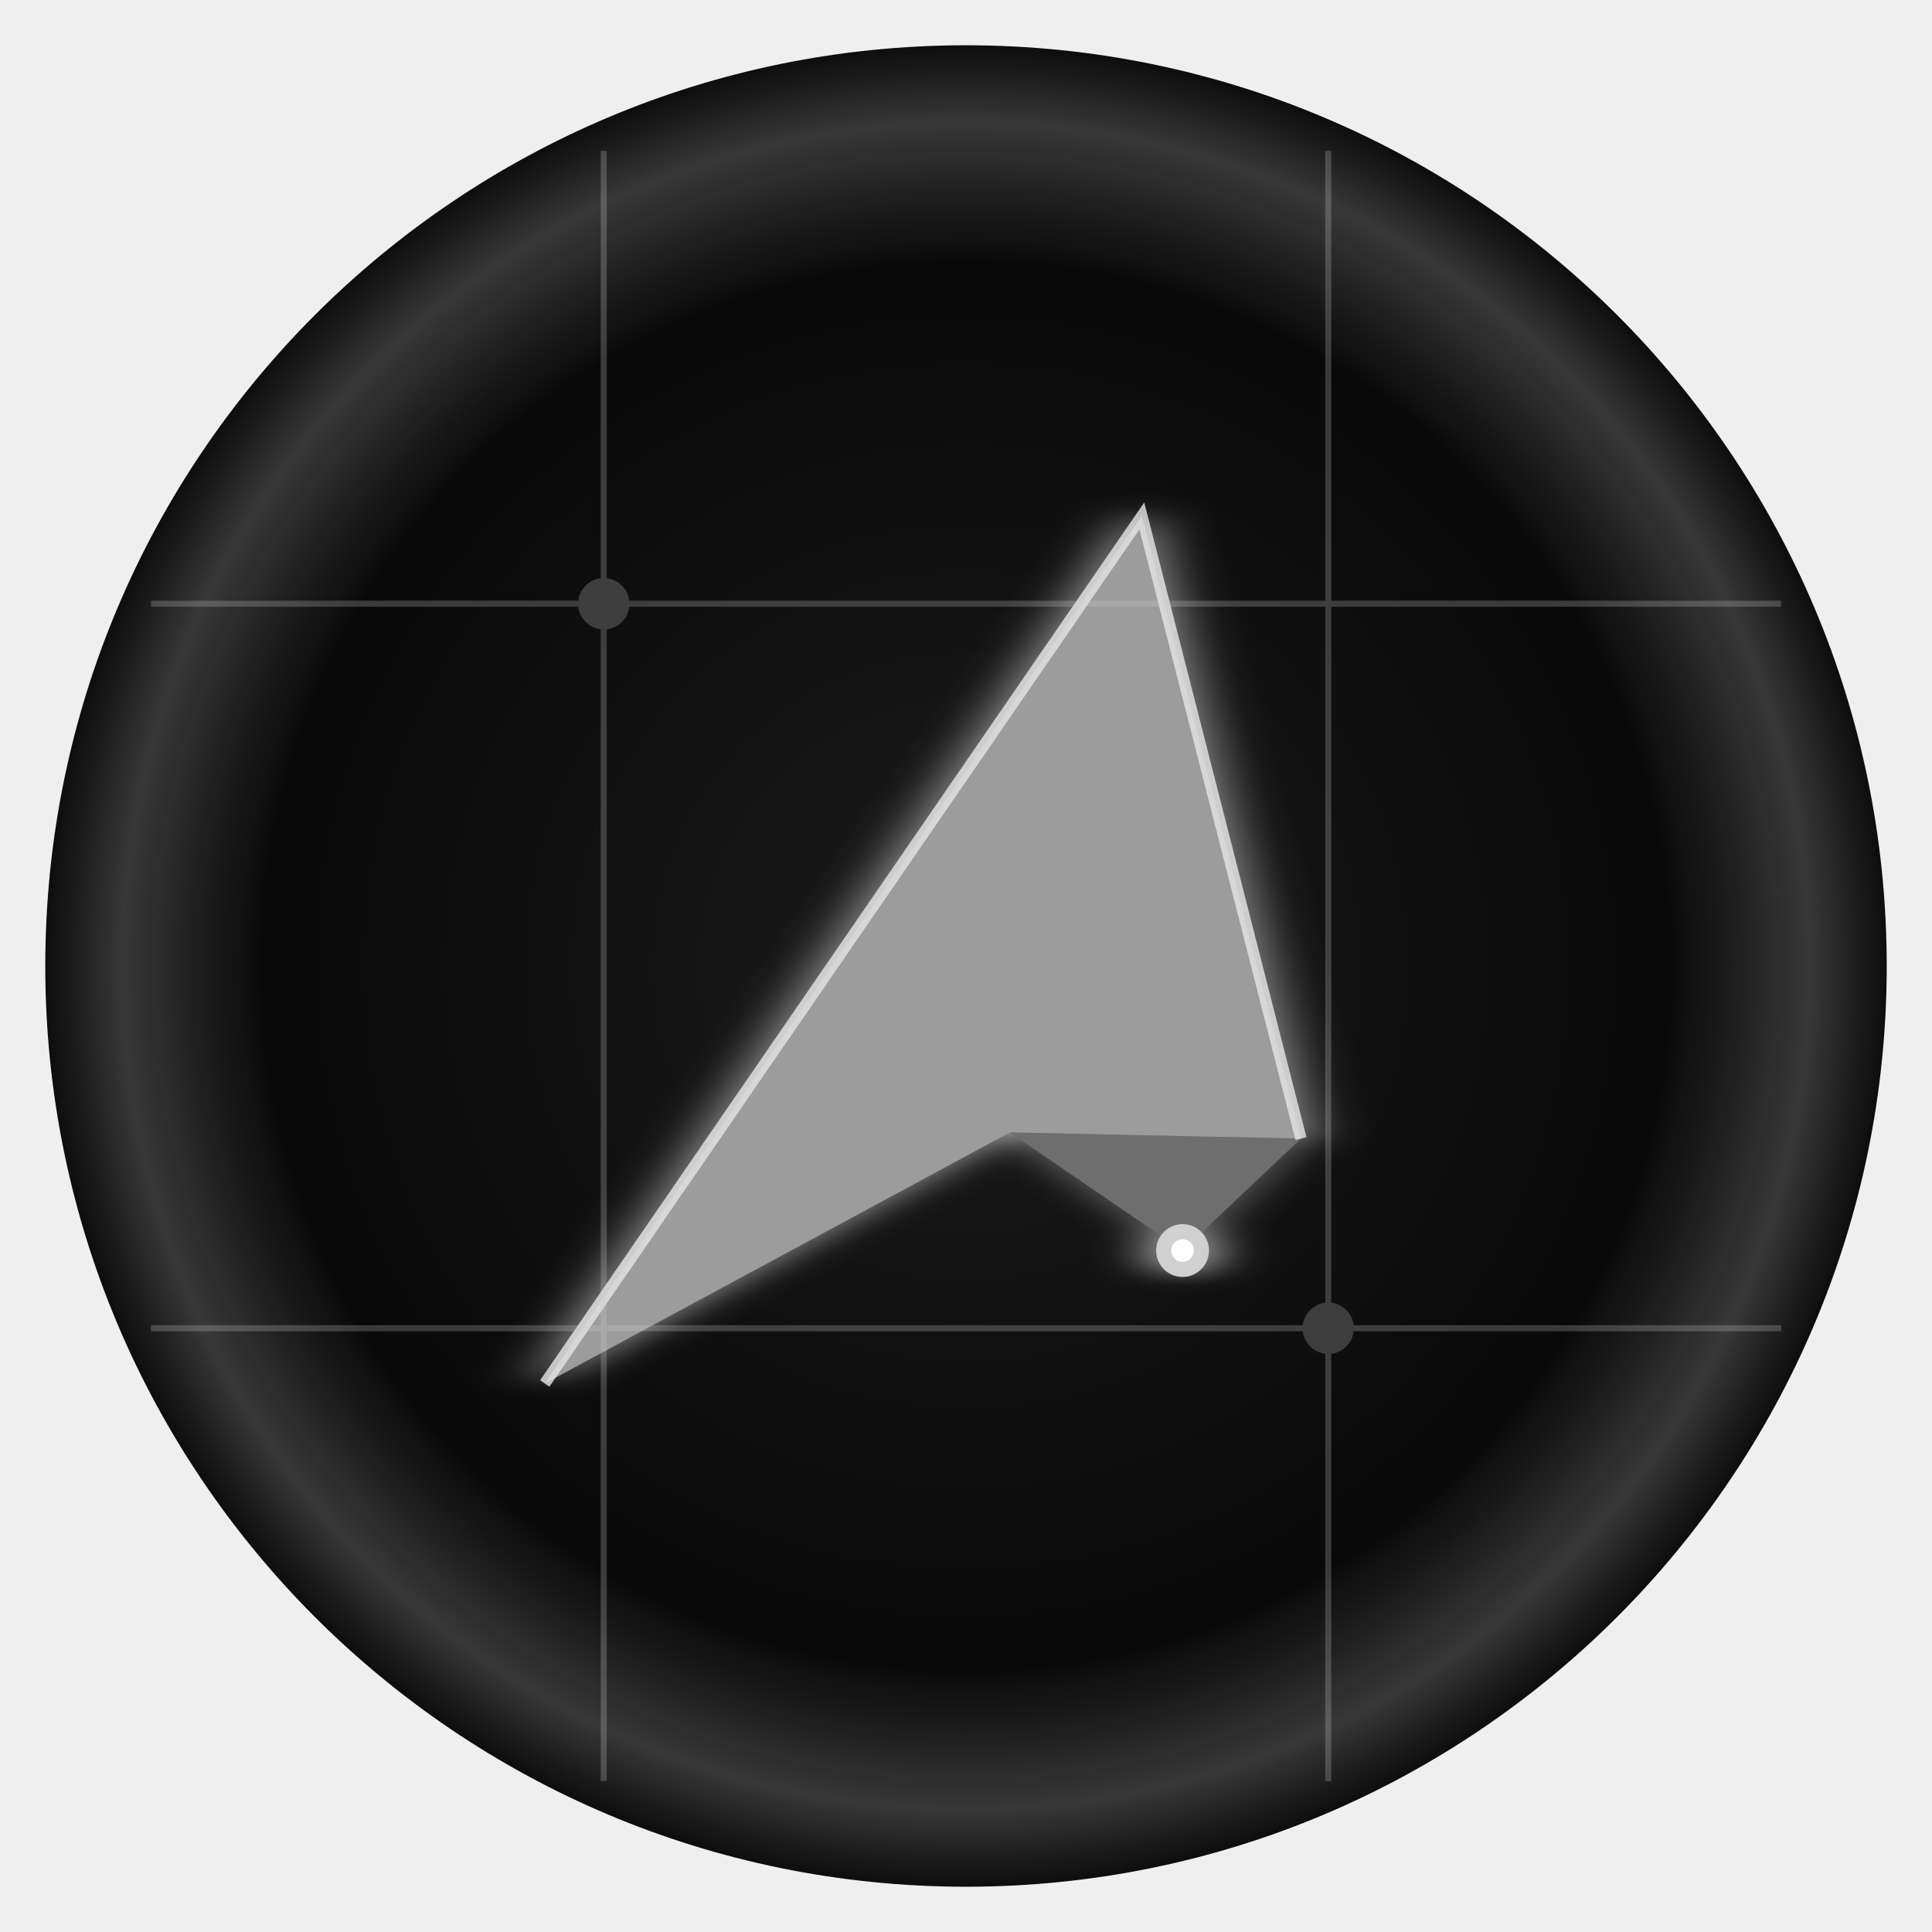
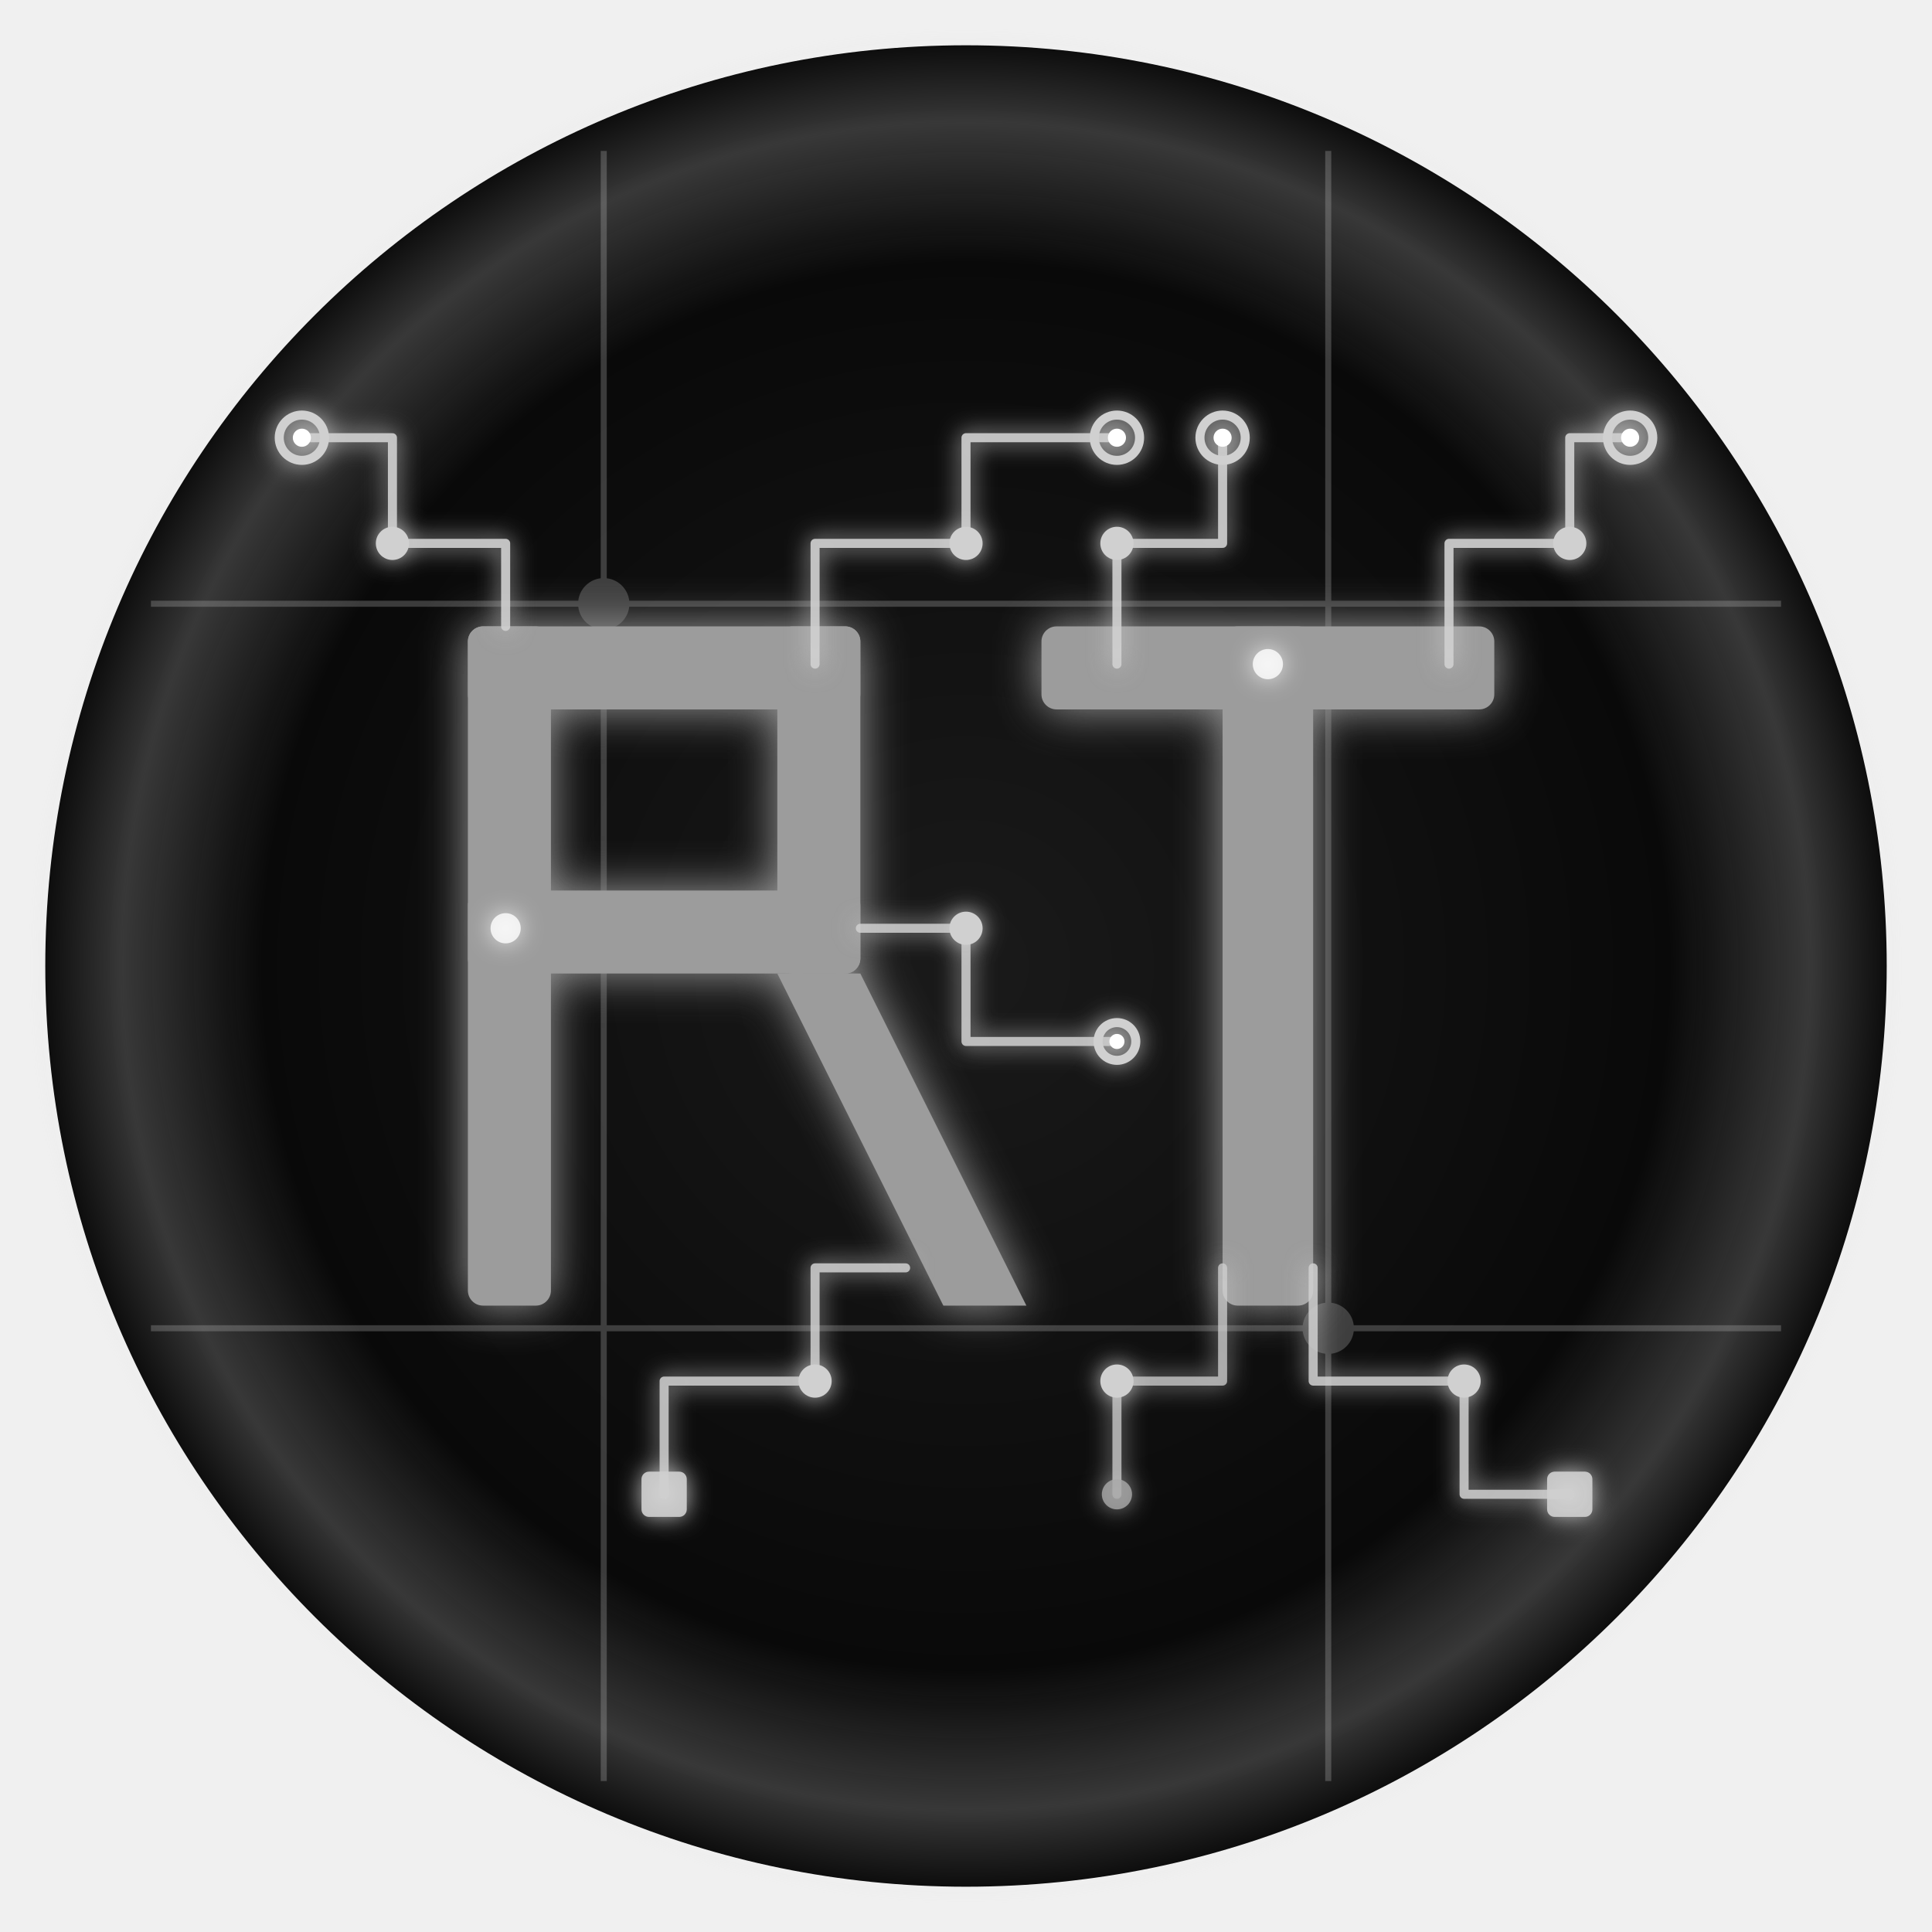
<svg xmlns="http://www.w3.org/2000/svg" viewBox="0 0 256 256" width="256" height="256">
  <defs>
    <radialGradient id="bg" cx="50%" cy="50%" r="60%">
      <stop offset="0%" stop-color="#1a1a1a" />
      <stop offset="100%" stop-color="#000000" />
    </radialGradient>
    <radialGradient id="ringGlow" cx="50%" cy="50%" r="50%">
      <stop offset="75%" stop-color="#cccccc" stop-opacity="0" />
      <stop offset="90%" stop-color="#cccccc" stop-opacity="0.25" />
      <stop offset="100%" stop-color="#cccccc" stop-opacity="0" />
    </radialGradient>
-     <filter id="planeGlow" x="-20%" y="-20%" width="140%" height="140%">
+     <filter id="letterGlow" x="-20%" y="-20%" width="140%" height="140%">
      <feGaussianBlur in="SourceGraphic" stdDeviation="3" result="blur" />
+       <feMerge>
+         <feMergeNode in="blur" />
+         <feMergeNode in="SourceGraphic" />
+       </feMerge>
+     </filter>
+     <filter id="circuitGlow" x="-40%" y="-40%" width="180%" height="180%">
+       <feGaussianBlur in="SourceGraphic" stdDeviation="1.5" result="blur" />
      <feMerge>
        <feMergeNode in="blur" />
        <feMergeNode in="SourceGraphic" />
      </feMerge>
    </filter>
  </defs>
  <circle cx="128" cy="128" r="122" fill="url(#bg)" />
  <circle cx="128" cy="128" r="125" fill="url(#ringGlow)" />
-   <g filter="url(#planeGlow)" transform="translate(128,128) rotate(-30) translate(-128,-128)">
-     <polygon points="52,148 178,88 155,170 122,150" fill="#9c9c9c" />
-     <polygon points="122,150 134,175 155,170" fill="#6e6e6e" />
-     <polyline points="52,148 178,88 155,170" fill="none" stroke="#e6e6e6" stroke-width="1.5" opacity="0.8" />
-     <circle cx="134" cy="175" r="3.5" fill="#d0d0d0" />
-     <circle cx="134" cy="175" r="1.5" fill="#ffffff" />
-   </g>
  <g stroke="#d0d0d0" stroke-width="0.8" opacity="0.25" fill="none">
    <line x1="20" y1="80" x2="236" y2="80" />
    <line x1="20" y1="176" x2="236" y2="176" />
    <line x1="80" y1="20" x2="80" y2="236" />
    <line x1="176" y1="20" x2="176" y2="236" />
    <circle cx="80" cy="80" r="3" fill="#d0d0d0" />
    <circle cx="176" cy="176" r="3" fill="#d0d0d0" />
  </g>
+   <g filter="url(#letterGlow)">
+     <rect x="62" y="83" width="11" height="90" rx="2" fill="#9c9c9c" />
+     <rect x="62" y="83" width="52" height="11" rx="2" fill="#9c9c9c" />
+     <rect x="103" y="83" width="11" height="46" rx="2" fill="#9c9c9c" />
+     <rect x="62" y="118" width="52" height="11" rx="2" fill="#9c9c9c" />
+     <polygon points="103,129 114,129 136,173 125,173" fill="#9c9c9c" />
+     <rect x="138" y="83" width="60" height="11" rx="2" fill="#9c9c9c" />
+     <rect x="162" y="83" width="12" height="90" rx="2" fill="#9c9c9c" />
+   </g>
+   <g filter="url(#circuitGlow)" stroke="#d0d0d0" stroke-width="1.4" fill="none" stroke-linecap="round" stroke-linejoin="round">
+     <polyline points="67,83 67,72 52,72 52,58 40,58" stroke-width="1.2" opacity="0.9" />
+     <circle cx="52" cy="72" r="2.2" fill="#d0d0d0" stroke="none" />
+     <circle cx="40" cy="58" r="3" fill="none" stroke="#d0d0d0" stroke-width="1.2" />
+     <circle cx="40" cy="58" r="1.2" fill="#ffffff" stroke="none" />
+     <polyline points="108,88 108,72 128,72 128,58 148,58" stroke-width="1.2" opacity="0.9" />
+     <circle cx="128" cy="72" r="2.2" fill="#d0d0d0" stroke="none" />
+     <circle cx="148" cy="58" r="3" fill="none" stroke="#d0d0d0" stroke-width="1.2" />
+     <circle cx="148" cy="58" r="1.2" fill="#ffffff" stroke="none" />
+     <polyline points="114,123 128,123 128,138 148,138" stroke-width="1.2" opacity="0.85" />
+     <circle cx="128" cy="123" r="2.2" fill="#d0d0d0" stroke="none" />
+     <circle cx="148" cy="138" r="2.5" fill="none" stroke="#d0d0d0" stroke-width="1.2" />
+     <circle cx="148" cy="138" r="1" fill="#ffffff" stroke="none" />
+     <polyline points="120,168 108,168 108,183 88,183 88,198" stroke-width="1.2" opacity="0.85" />
+     <circle cx="108" cy="183" r="2.2" fill="#d0d0d0" stroke="none" />
+     <rect x="85" y="195" width="6" height="6" rx="1" fill="#d0d0d0" stroke="none" opacity="0.9" />
+     <polyline points="148,88 148,72 162,72 162,58" stroke-width="1.2" opacity="0.9" />
+     <circle cx="148" cy="72" r="2.2" fill="#d0d0d0" stroke="none" />
+     <circle cx="162" cy="58" r="3" fill="none" stroke="#d0d0d0" stroke-width="1.2" />
+     <circle cx="162" cy="58" r="1.2" fill="#ffffff" stroke="none" />
+     <polyline points="192,88 192,72 208,72 208,58 216,58" stroke-width="1.2" opacity="0.9" />
+     <circle cx="208" cy="72" r="2.2" fill="#d0d0d0" stroke="none" />
+     <circle cx="216" cy="58" r="3" fill="none" stroke="#d0d0d0" stroke-width="1.2" />
+     <circle cx="216" cy="58" r="1.2" fill="#ffffff" stroke="none" />
+     <polyline points="174,168 174,183 194,183 194,198 208,198" stroke-width="1.2" opacity="0.85" />
+     <circle cx="194" cy="183" r="2.2" fill="#d0d0d0" stroke="none" />
+     <rect x="205" y="195" width="6" height="6" rx="1" fill="#d0d0d0" stroke="none" opacity="0.9" />
+     <polyline points="162,168 162,183 148,183 148,198" stroke-width="1.2" opacity="0.75" />
+     <circle cx="148" cy="183" r="2.2" fill="#d0d0d0" stroke="none" />
+     <circle cx="148" cy="198" r="2" fill="#aaaaaa" stroke="none" opacity="0.8" />
+     <circle cx="67" cy="123" r="2" fill="#ffffff" stroke="none" opacity="0.8" />
+     <circle cx="168" cy="88" r="2" fill="#ffffff" stroke="none" opacity="0.8" />
+   </g>
</svg>
